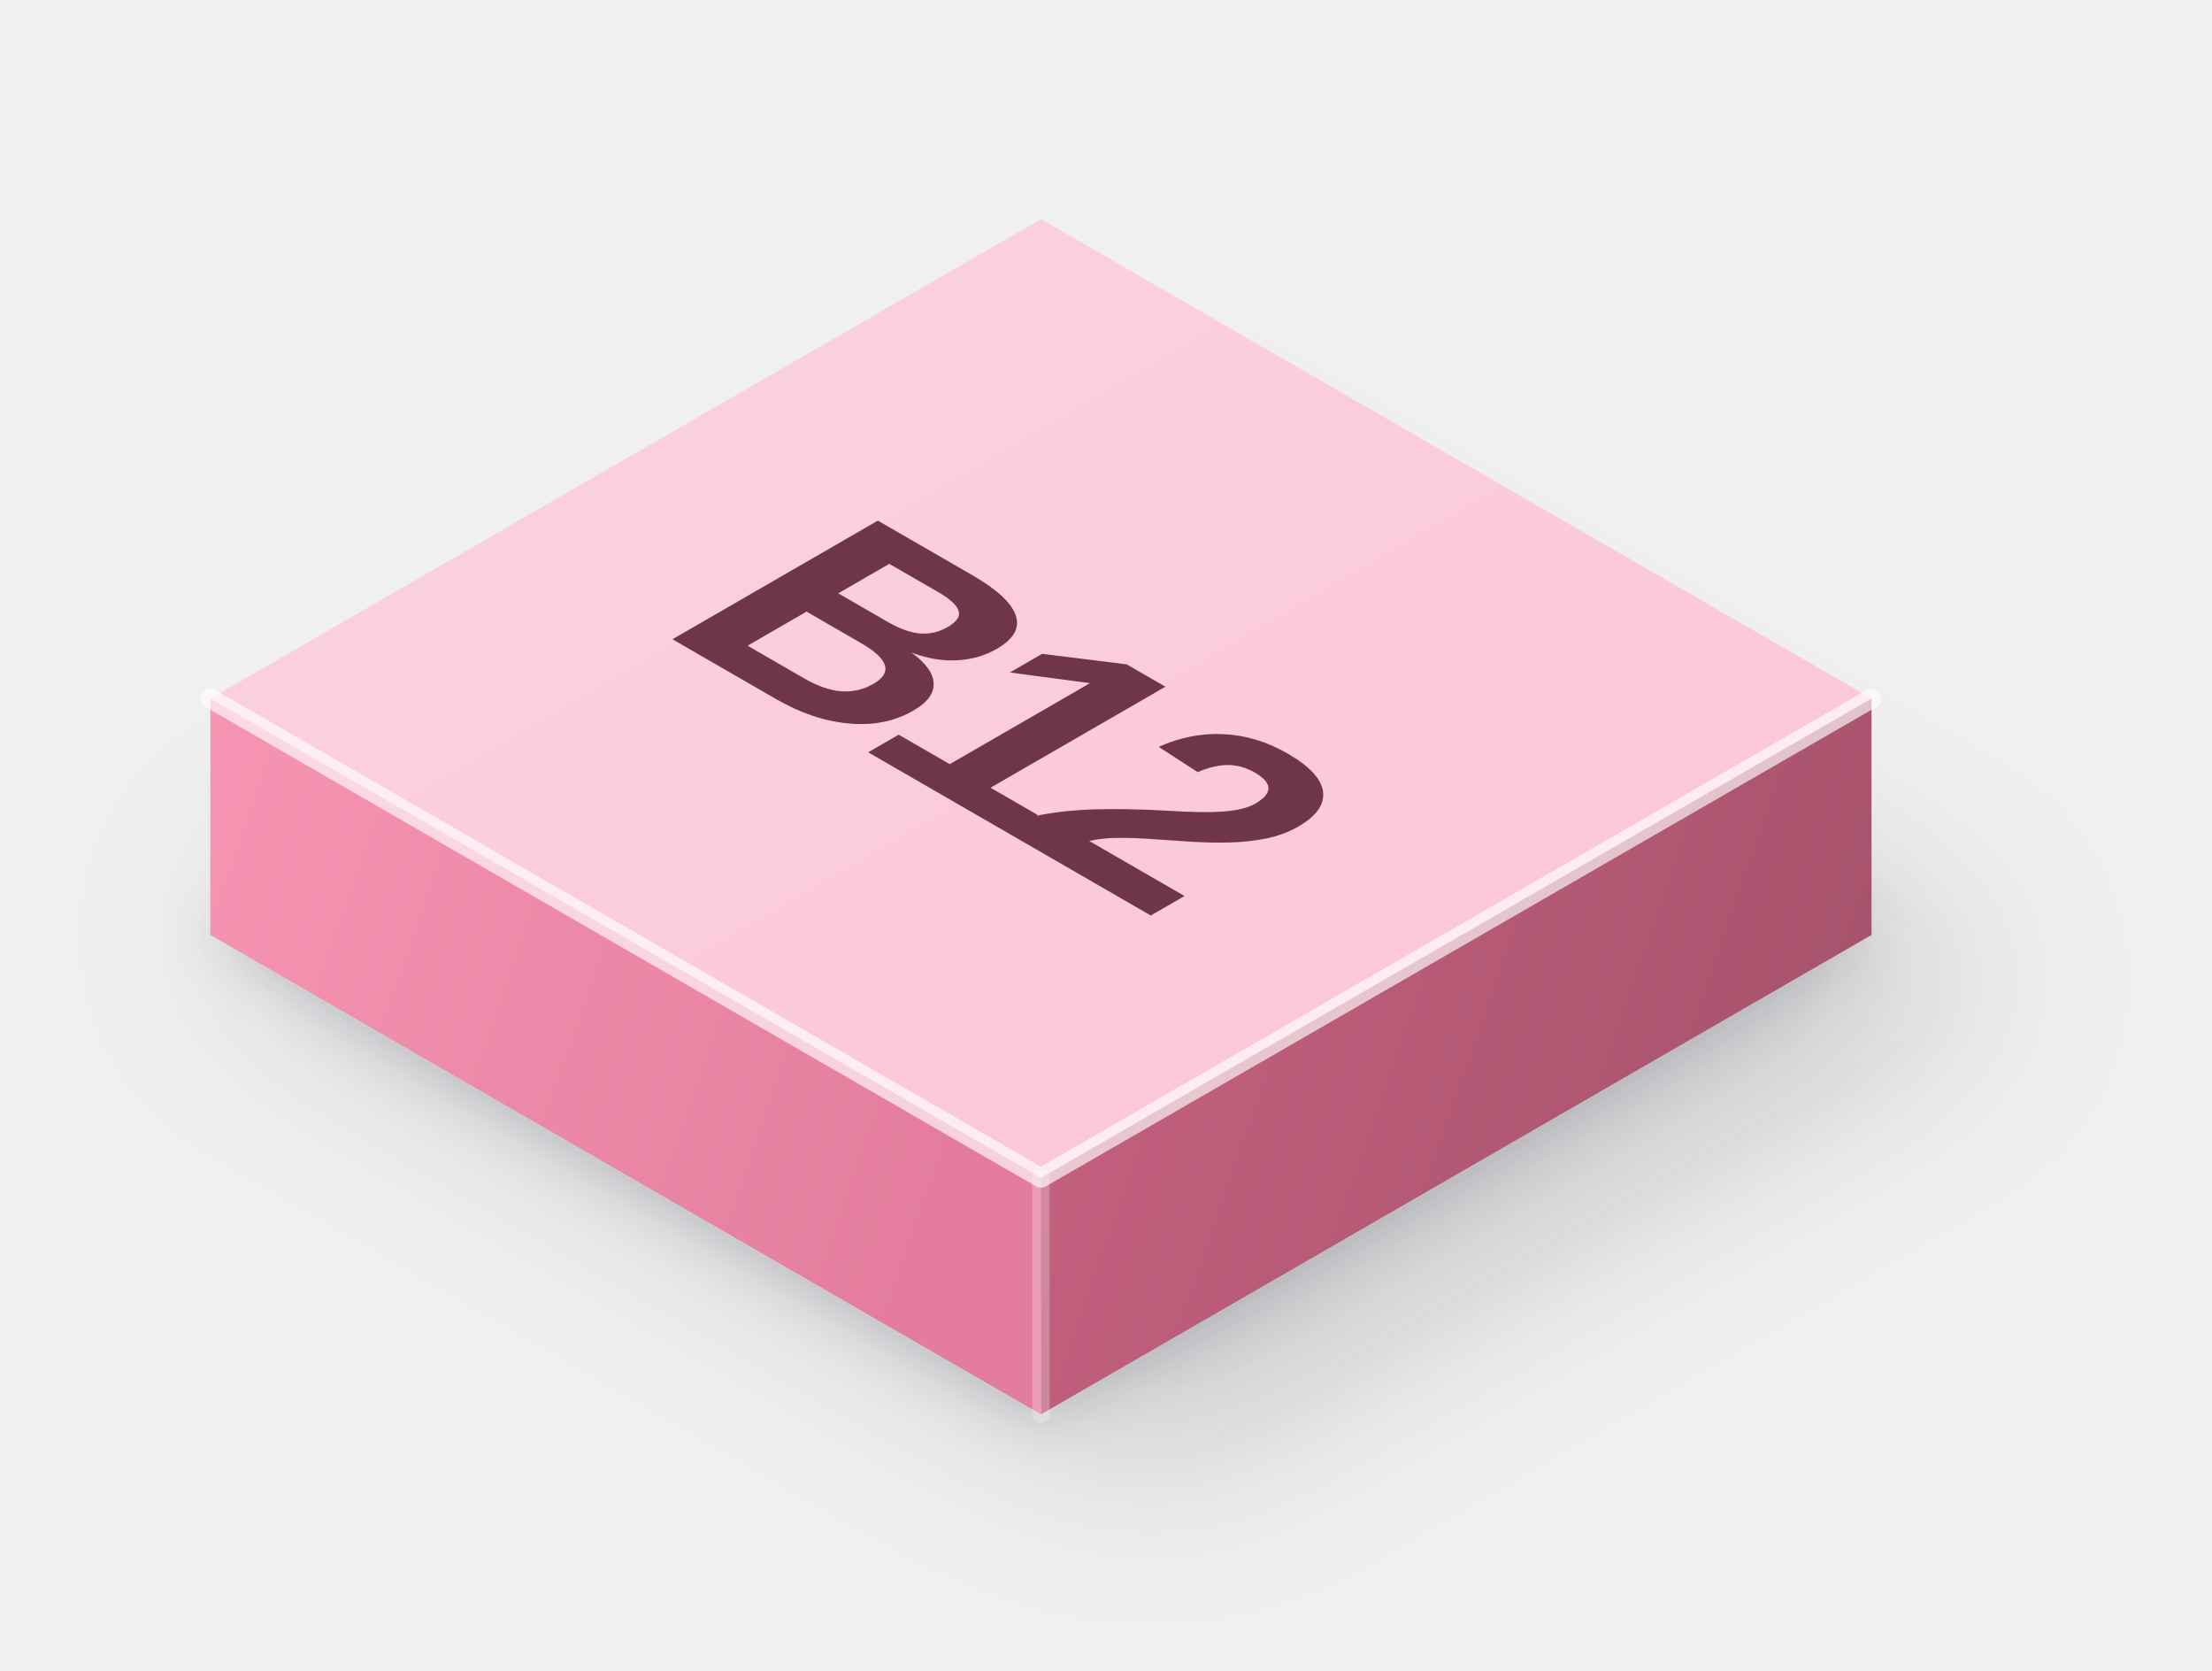
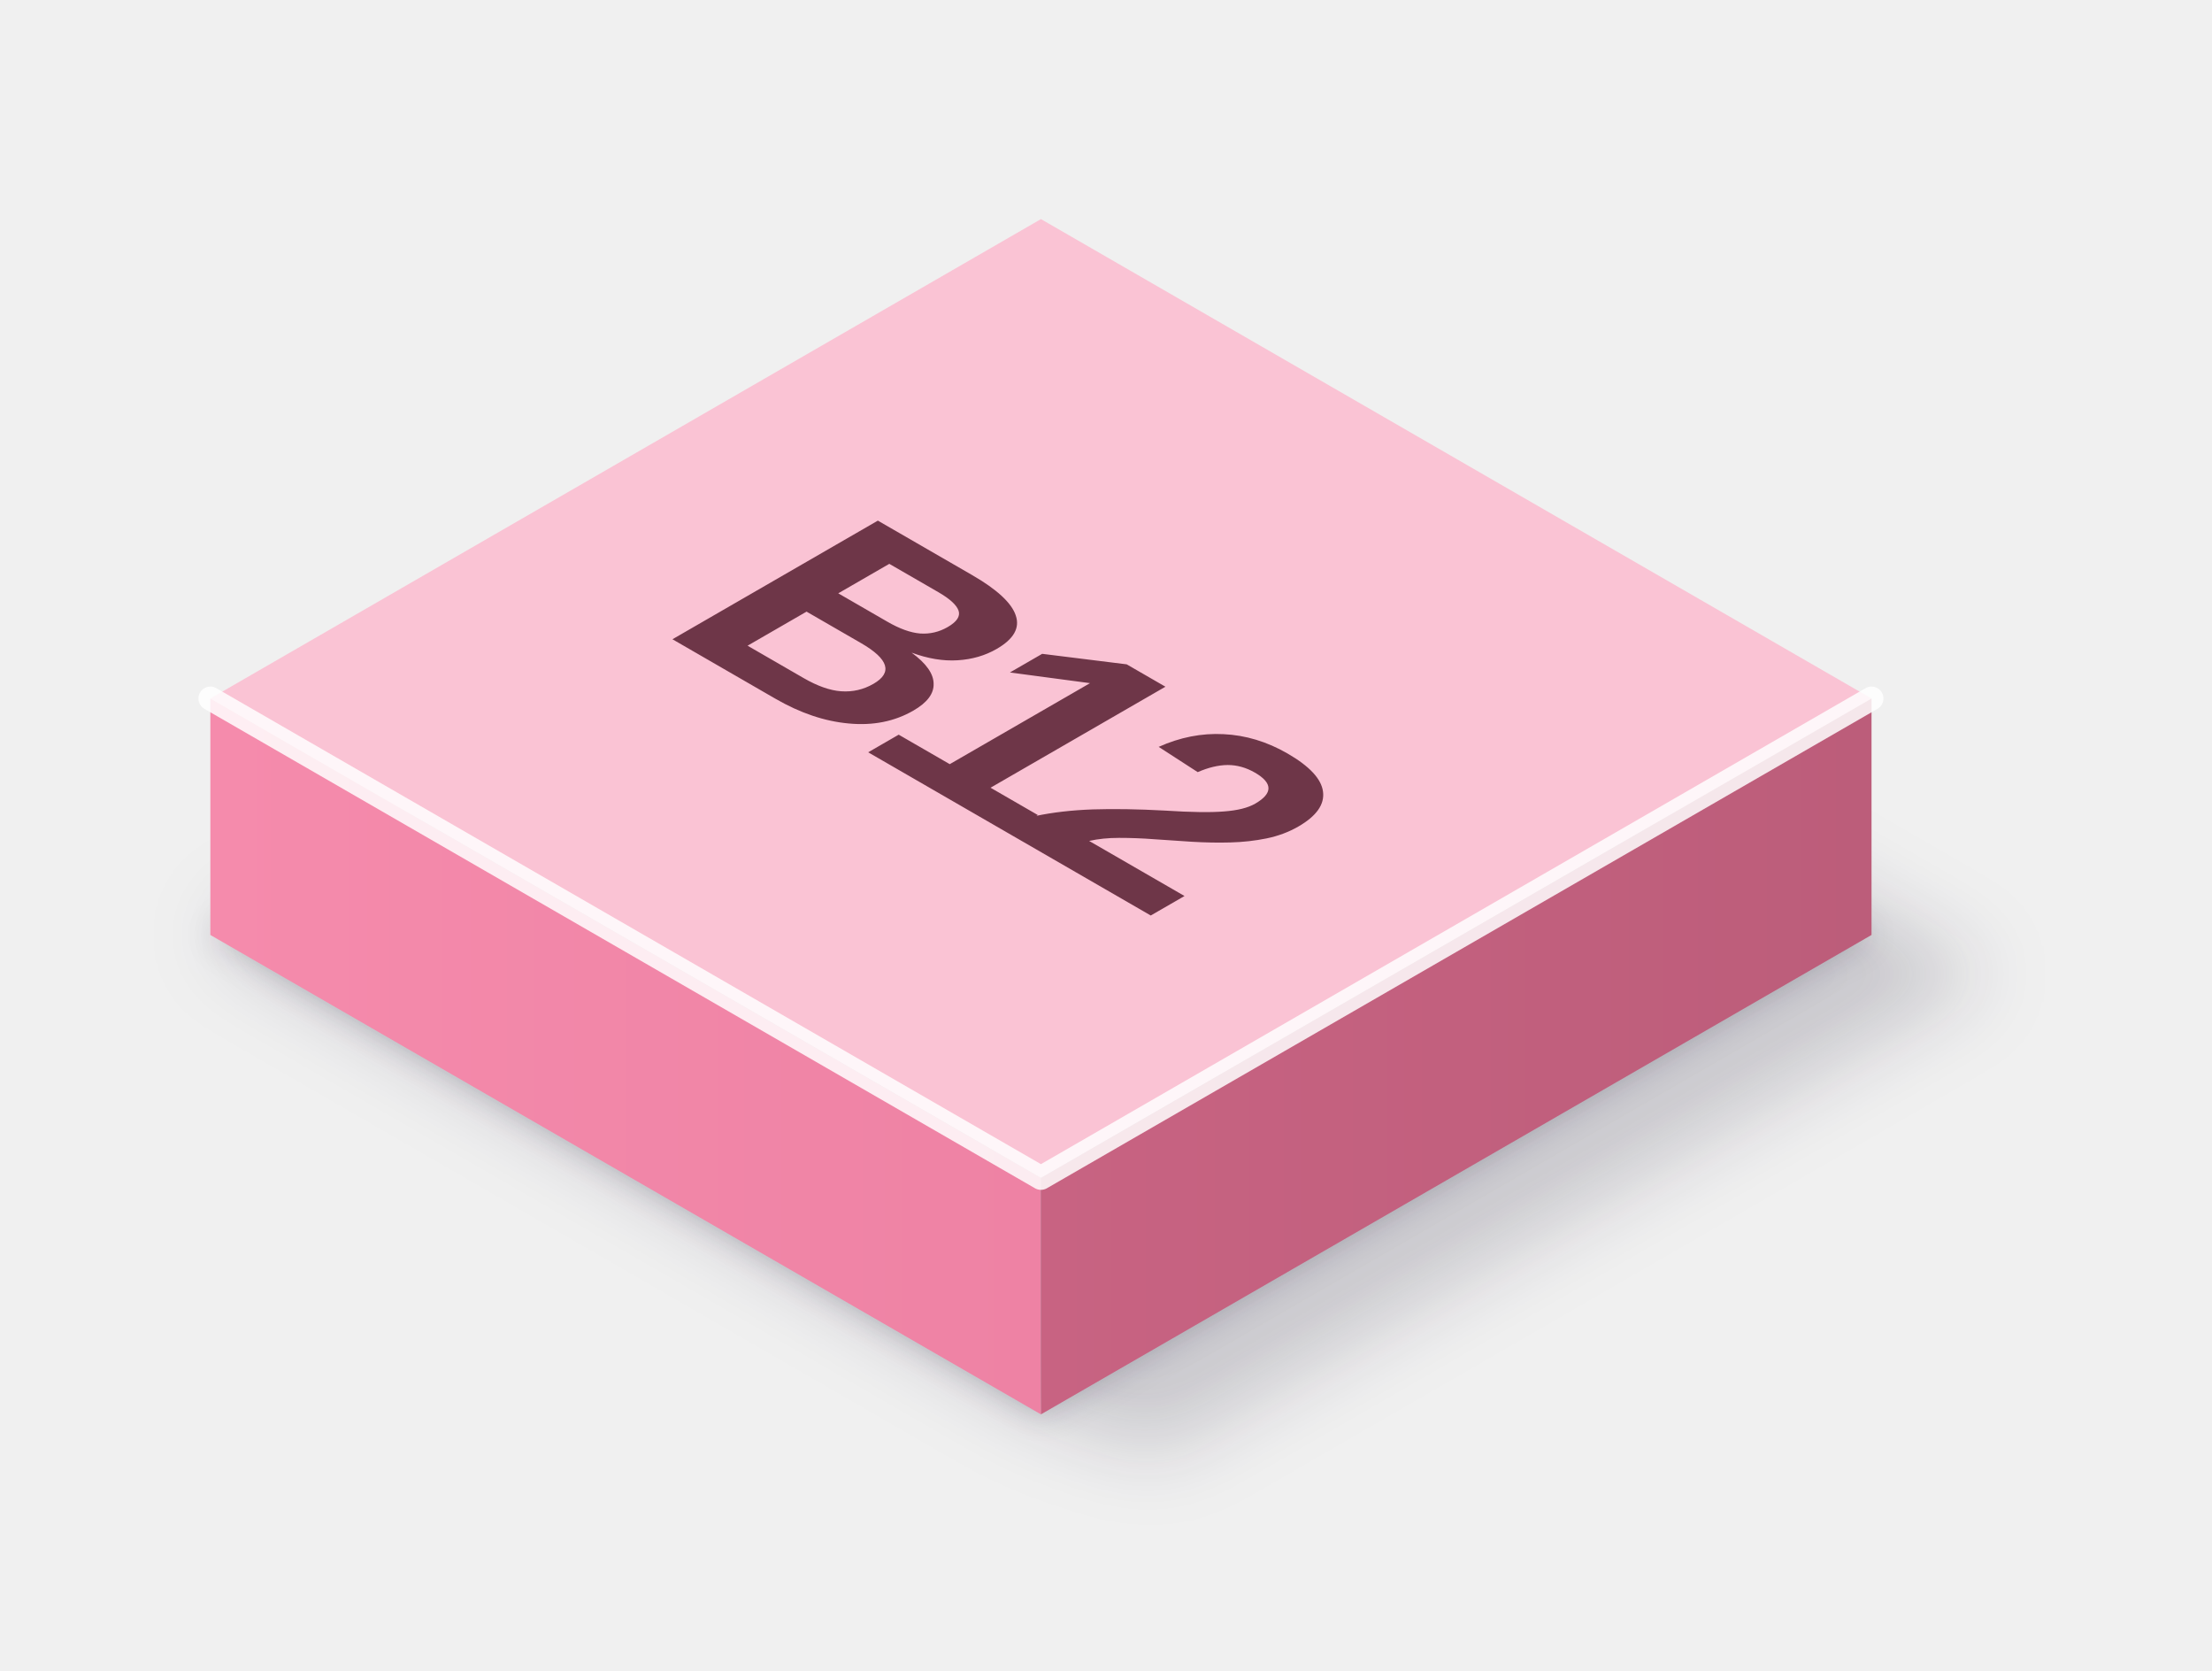
<svg xmlns="http://www.w3.org/2000/svg" width="240" viewBox="-48 -21 102 77" aria-hidden="true" focusable="false">
  <defs>
    <filter id="iB12-b" x="-50%" y="-50%" width="200%" height="200%">
-       <feGaussianBlur stdDeviation="4.2" />
+       <feGaussianBlur stdDeviation="1.8" />
    </filter>
    <filter id="iB12-b2" x="-50%" y="-50%" width="200%" height="200%">
-       <feGaussianBlur stdDeviation="1.3" />
+       <feGaussianBlur stdDeviation="0.7" />
    </filter>
    <filter id="iB12-b3" x="-50%" y="-50%" width="200%" height="200%">
      <feGaussianBlur stdDeviation="8.8" />
    </filter>
-     <linearGradient id="iB12-1" x1="0" y1="0" x2="1" y2="1">
-       <stop offset="0" stop-color="#fcd5e1" />
-       <stop offset="1" stop-color="#fac3d4" />
+     <linearGradient id="iB12-1" x1="0" y1="0" x2="1" y2="0">
+       <stop offset="0" stop-color="#f58bac" />
+       <stop offset="1" stop-color="#ee82a4" />
    </linearGradient>
-     <linearGradient id="iB12-2" x1="0" y1="0" x2="1" y2="0.3">
-       <stop offset="0" stop-color="#f695b3" />
-       <stop offset="1" stop-color="#e47d9d" />
-     </linearGradient>
-     <linearGradient id="iB12-3" x1="0" y1="0" x2="1" y2="0.3">
+     <linearGradient id="iB12-2" x1="0" y1="0" x2="1" y2="0">
      <stop offset="0" stop-color="#c86382" />
-       <stop offset="1" stop-color="#a8536d" />
+       <stop offset="1" stop-color="#bc5d7a" />
    </linearGradient>
  </defs>
  <g class="lyr" data-depth="0.6">
    <g class="obj " style="--d:0s">
      <g class="fl" style="--fd:0.4s">
-         <polygon points="-38.3,22.1 0.0,0.0 5.9,2.1 44.1,24.2 5.9,46.3 0.0,44.2" fill="#0b0b1a" opacity="0.18" filter="url(#iB12-b)" />
-         <polygon points="0.0,0.0 38.3,22.1 0.0,44.2 -38.3,22.1" fill="#0b0b1a" opacity="0.162" filter="url(#iB12-b2)" />
-         <polygon points="0.0,-10.9 38.3,11.2 0.0,33.3 -38.3,11.2" fill="url(#iB12-1)" />
-         <polygon points="-38.3,11.2 0.0,33.3 0.0,44.2 -38.3,22.1" fill="url(#iB12-2)" />
-         <polygon points="38.3,11.2 0.0,33.3 0.0,44.2 38.3,22.1" fill="url(#iB12-3)" />
-         <polyline points="-38.3,11.2 0.0,33.3 38.3,11.2" fill="none" stroke="#ffffff" stroke-width="0.9" stroke-linejoin="round" stroke-linecap="round" opacity="0.65" />
-         <polyline points="0.0,33.3 0.0,44.2" fill="none" stroke="#ffffff" stroke-width="0.8" stroke-linejoin="round" stroke-linecap="round" opacity="0.25" />
+         <polygon points="-38.3,22.1 0.0,0.0 5.4,1.8 43.7,23.9 5.4,46.0 0.0,44.2" fill="#1b1530" opacity="0.18" filter="url(#iB12-b)" />
+         <polygon points="0.0,0.0 38.3,22.1 0.0,44.2 -38.3,22.1" fill="#1b1530" opacity="0.23" filter="url(#iB12-b2)" />
+         <polygon points="0.0,-10.9 38.3,11.2 0.0,33.3 -38.3,11.2" fill="#fac3d4" />
+         <polygon points="-38.3,11.2 0.0,33.3 0.0,44.2 -38.3,22.1" fill="url(#iB12-1)" />
+         <polygon points="38.3,11.2 0.0,33.3 0.0,44.2 38.3,22.1" fill="url(#iB12-2)" />
+         <polyline points="-38.3,11.2 0.0,33.3 38.3,11.2" fill="none" stroke="#ffffff" stroke-width="1.1" stroke-linejoin="round" stroke-linecap="round" opacity="0.85" />
        <g transform="matrix(0.866 0.5 -0.866 0.5 0.00 -10.92)">
          <text x="22.1" y="29.2" text-anchor="middle" font-family="'Bricolage Grotesque','Helvetica Neue',Arial,sans-serif" font-size="15.9" font-weight="800" letter-spacing="-1" fill="#6e3648">B12</text>
        </g>
      </g>
    </g>
  </g>
</svg>
